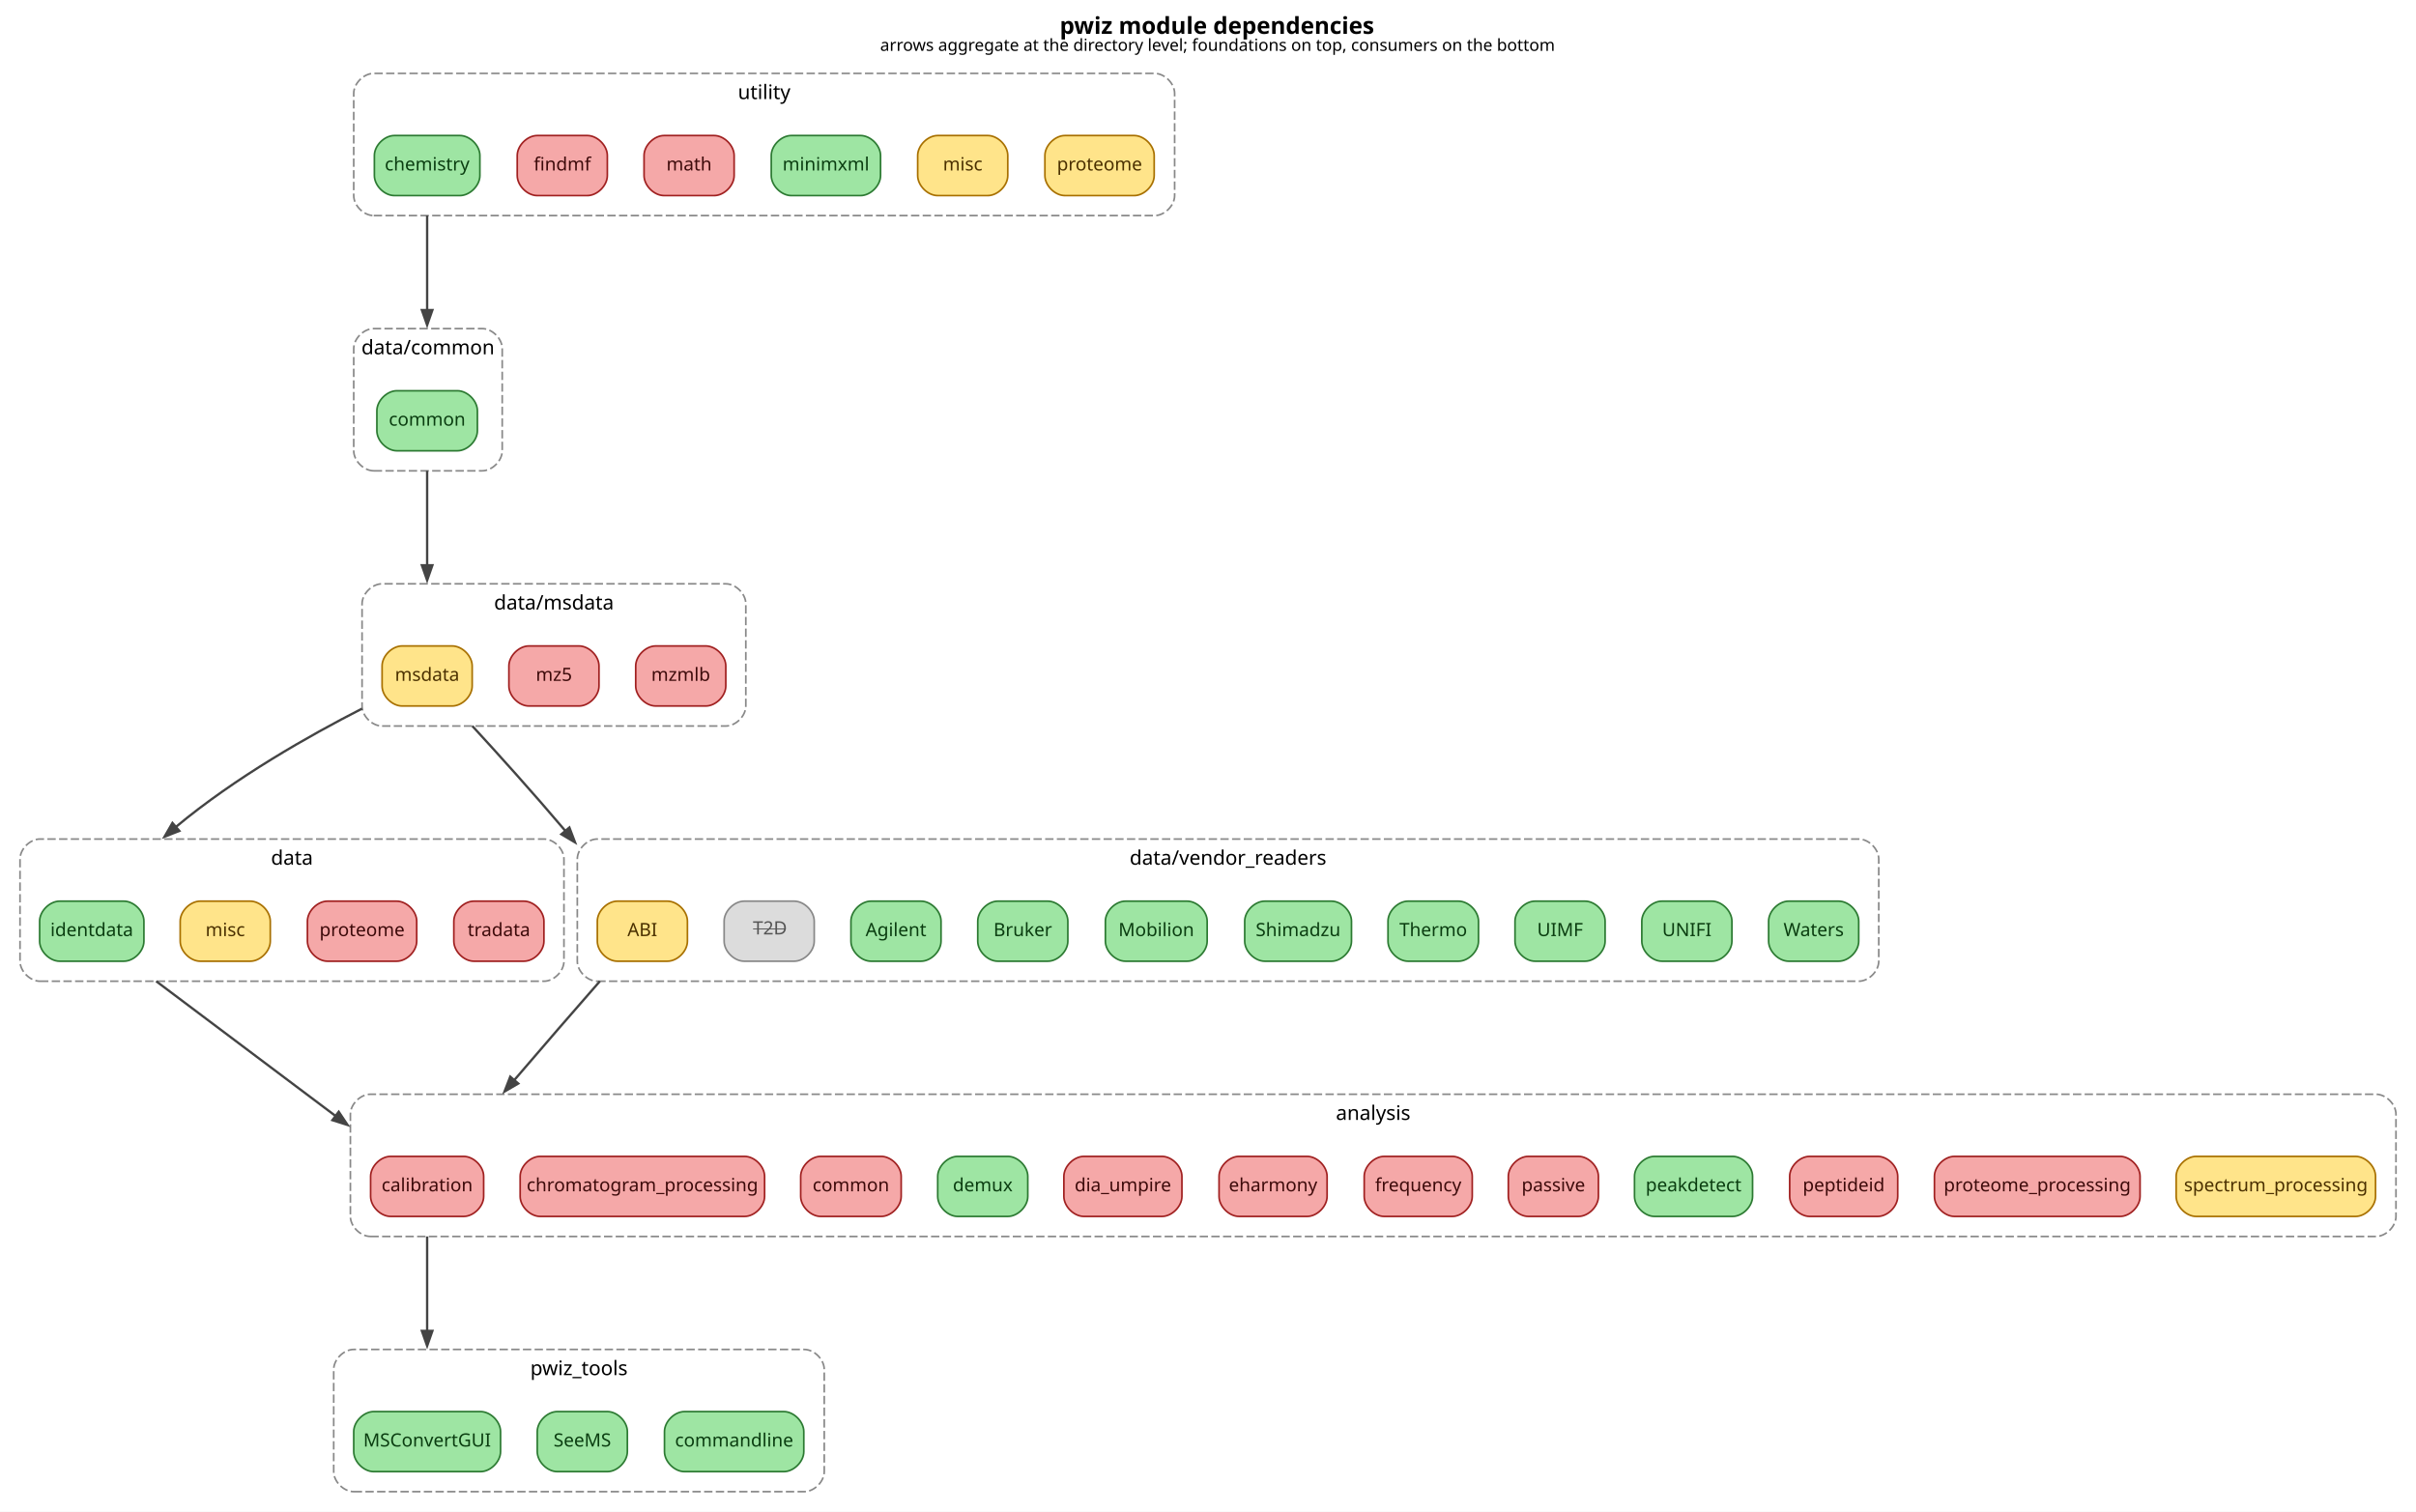
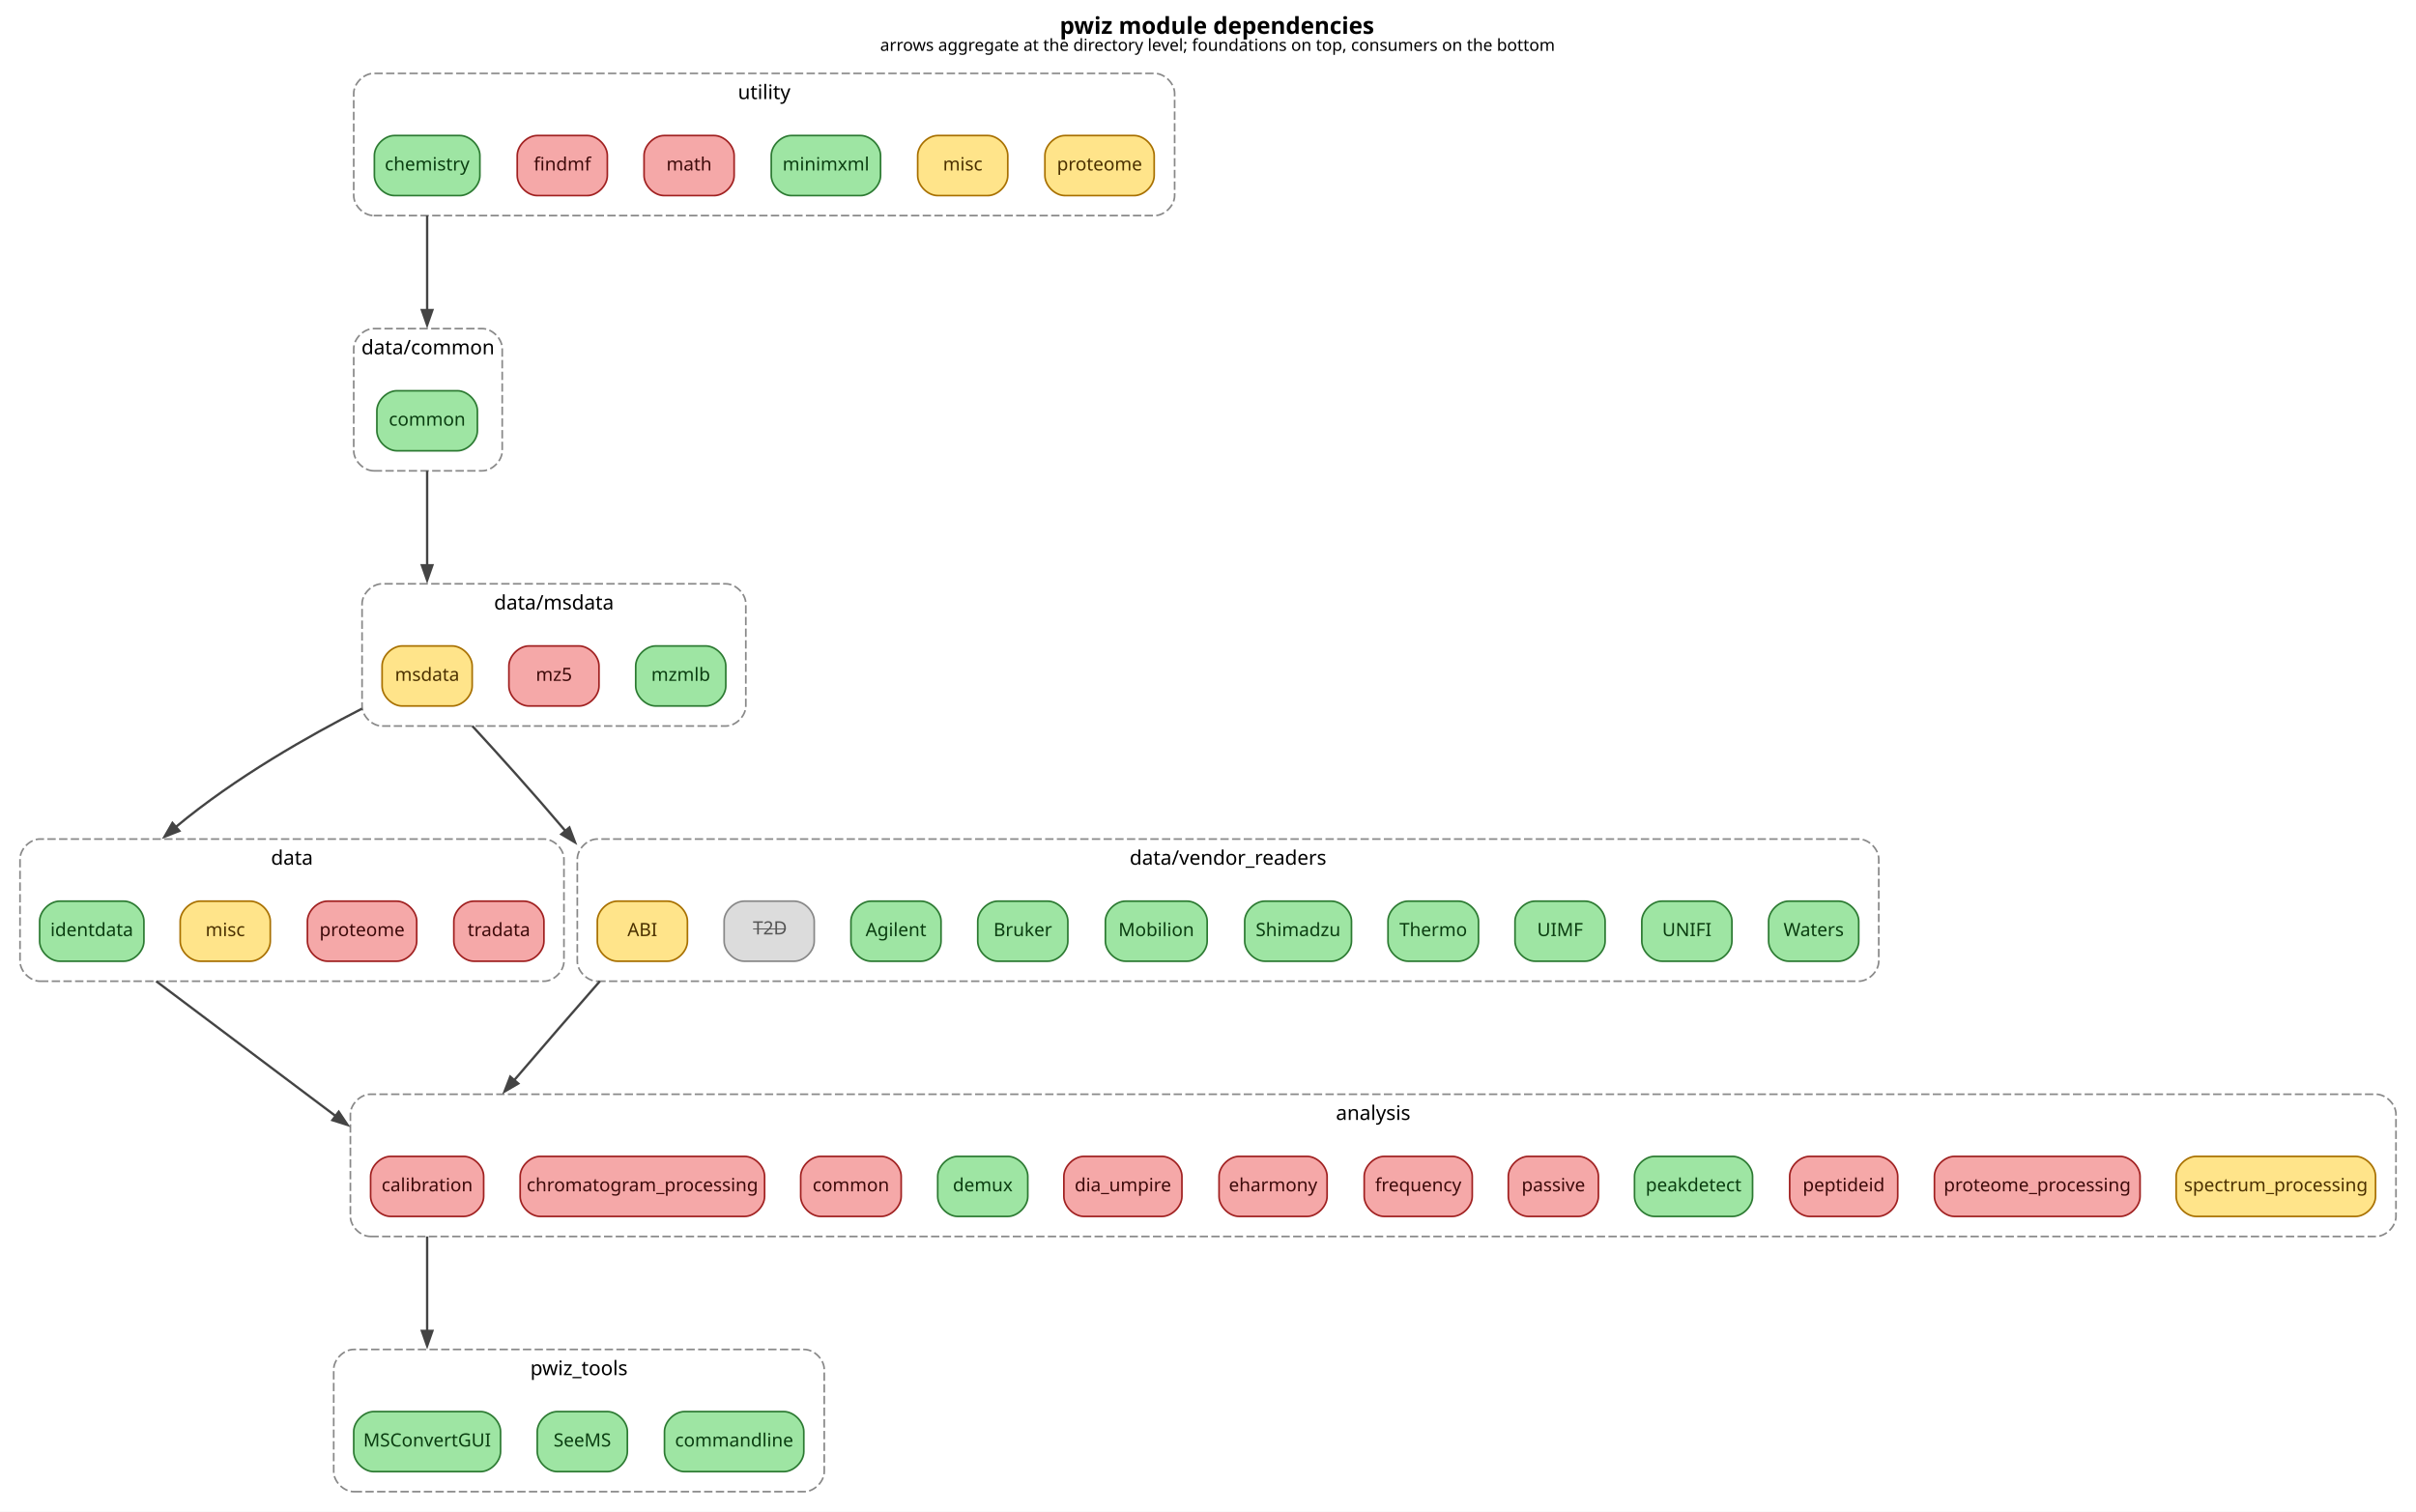
<svg xmlns="http://www.w3.org/2000/svg" width="1448pt" height="906pt" viewBox="0.00 0.00 1448.00 906.00">
  <g id="graph0" class="graph" transform="scale(1 1) rotate(0) translate(4 902.25)">
    <polygon fill="white" stroke="none" points="-4,4 -4,-902.25 1444,-902.25 1444,4 -4,4" />
    <text xml:space="preserve" text-anchor="start" x="631.12" y="-881.95" font-family="Segoe UI" font-weight="bold" font-size="14.00">pwiz module dependencies</text>
    <text xml:space="preserve" text-anchor="start" x="523.5" y="-871.75" font-family="Segoe UI" font-size="10.00">arrows aggregate at the directory level; foundations on top, consumers on the bottom</text>
    <g id="clust1" class="cluster">
      <path fill="none" stroke="#888888" stroke-dasharray="5,2" d="M218,-161C218,-161 1420,-161 1420,-161 1426,-161 1432,-167 1432,-173 1432,-173 1432,-234.25 1432,-234.25 1432,-240.25 1426,-246.25 1420,-246.25 1420,-246.25 218,-246.25 218,-246.25 212,-246.25 206,-240.25 206,-234.25 206,-234.25 206,-173 206,-173 206,-167 212,-161 218,-161" />
      <text xml:space="preserve" text-anchor="middle" x="819" y="-230.85" font-family="Segoe UI" font-size="12.00">analysis</text>
    </g>
    <g id="clust2" class="cluster">
      <path fill="none" stroke="#888888" stroke-dasharray="5,2" d="M20,-314C20,-314 322,-314 322,-314 328,-314 334,-320 334,-326 334,-326 334,-387.25 334,-387.25 334,-393.25 328,-399.25 322,-399.25 322,-399.25 20,-399.25 20,-399.25 14,-399.25 8,-393.25 8,-387.25 8,-387.25 8,-326 8,-326 8,-320 14,-314 20,-314" />
      <text xml:space="preserve" text-anchor="middle" x="171" y="-383.85" font-family="Segoe UI" font-size="12.00">data</text>
    </g>
    <g id="clust3" class="cluster">
      <path fill="none" stroke="#888888" stroke-dasharray="5,2" d="M220,-620C220,-620 285,-620 285,-620 291,-620 297,-626 297,-632 297,-632 297,-693.25 297,-693.25 297,-699.25 291,-705.25 285,-705.25 285,-705.25 220,-705.25 220,-705.25 214,-705.25 208,-699.25 208,-693.25 208,-693.25 208,-632 208,-632 208,-626 214,-620 220,-620" />
      <text xml:space="preserve" text-anchor="middle" x="252.5" y="-689.85" font-family="Segoe UI" font-size="12.00">data/common</text>
    </g>
    <g id="clust4" class="cluster">
      <path fill="none" stroke="#888888" stroke-dasharray="5,2" d="M225,-467C225,-467 431,-467 431,-467 437,-467 443,-473 443,-479 443,-479 443,-540.25 443,-540.25 443,-546.25 437,-552.25 431,-552.25 431,-552.25 225,-552.25 225,-552.25 219,-552.25 213,-546.25 213,-540.25 213,-540.25 213,-479 213,-479 213,-473 219,-467 225,-467" />
      <text xml:space="preserve" text-anchor="middle" x="328" y="-536.85" font-family="Segoe UI" font-size="12.00">data/msdata</text>
    </g>
    <g id="clust5" class="cluster">
      <path fill="none" stroke="#888888" stroke-dasharray="5,2" d="M354,-314C354,-314 1110,-314 1110,-314 1116,-314 1122,-320 1122,-326 1122,-326 1122,-387.25 1122,-387.25 1122,-393.25 1116,-399.25 1110,-399.25 1110,-399.25 354,-399.25 354,-399.25 348,-399.25 342,-393.25 342,-387.25 342,-387.25 342,-326 342,-326 342,-320 348,-314 354,-314" />
      <text xml:space="preserve" text-anchor="middle" x="732" y="-383.85" font-family="Segoe UI" font-size="12.00">data/vendor_readers</text>
    </g>
    <g id="clust6" class="cluster">
      <path fill="none" stroke="#888888" stroke-dasharray="5,2" d="M208,-8C208,-8 478,-8 478,-8 484,-8 490,-14 490,-20 490,-20 490,-81.25 490,-81.25 490,-87.25 484,-93.25 478,-93.25 478,-93.25 208,-93.25 208,-93.25 202,-93.25 196,-87.25 196,-81.25 196,-81.25 196,-20 196,-20 196,-14 202,-8 208,-8" />
      <text xml:space="preserve" text-anchor="middle" x="343" y="-77.85" font-family="Segoe UI" font-size="12.00">pwiz_tools</text>
    </g>
    <g id="clust7" class="cluster">
      <path fill="none" stroke="#888888" stroke-dasharray="5,2" d="M220,-773C220,-773 688,-773 688,-773 694,-773 700,-779 700,-785 700,-785 700,-846.25 700,-846.25 700,-852.25 694,-858.25 688,-858.25 688,-858.25 220,-858.25 220,-858.25 214,-858.25 208,-852.25 208,-846.25 208,-846.25 208,-785 208,-785 208,-779 214,-773 220,-773" />
      <text xml:space="preserve" text-anchor="middle" x="454" y="-842.85" font-family="Segoe UI" font-size="12.00">utility</text>
    </g>
    <g id="node1" class="node">
      <path fill="#f5a8a8" stroke="#a02020" d="M273.88,-209C273.88,-209 230.12,-209 230.12,-209 224.12,-209 218.12,-203 218.12,-197 218.12,-197 218.12,-185 218.12,-185 218.12,-179 224.12,-173 230.12,-173 230.12,-173 273.88,-173 273.88,-173 279.88,-173 285.88,-179 285.88,-185 285.88,-185 285.88,-197 285.88,-197 285.88,-203 279.88,-209 273.88,-209" />
      <text xml:space="preserve" text-anchor="middle" x="252" y="-188.05" font-family="Segoe UI" font-size="11.00" fill="#3d0a0a">calibration</text>
    </g>
    <g id="node31" class="node">
      <path fill="#9ee5a3" stroke="#2c7a32" d="M284,-56C284,-56 220,-56 220,-56 214,-56 208,-50 208,-44 208,-44 208,-32 208,-32 208,-26 214,-20 220,-20 220,-20 284,-20 284,-20 290,-20 296,-26 296,-32 296,-32 296,-44 296,-44 296,-50 290,-56 284,-56" />
      <text xml:space="preserve" text-anchor="middle" x="252" y="-35.05" font-family="Segoe UI" font-size="11.00" fill="#0a3d10">MSConvertGUI</text>
    </g>
    <g id="edge7" class="edge">
      <path fill="none" stroke="#444444" stroke-width="1.4" d="M252,-161C252,-144.86 252,-124.06 252,-104.23" />
      <polygon fill="#444444" stroke="#444444" stroke-width="1.4" points="255.15,-104.37 252,-95.37 248.85,-104.37 255.15,-104.37" />
    </g>
    <g id="node2" class="node">
      <path fill="#f5a8a8" stroke="#a02020" d="M442.25,-209C442.25,-209 319.75,-209 319.75,-209 313.75,-209 307.75,-203 307.75,-197 307.75,-197 307.75,-185 307.75,-185 307.75,-179 313.75,-173 319.75,-173 319.75,-173 442.25,-173 442.25,-173 448.25,-173 454.25,-179 454.25,-185 454.25,-185 454.25,-197 454.25,-197 454.25,-203 448.25,-209 442.25,-209" />
      <text xml:space="preserve" text-anchor="middle" x="381" y="-188.05" font-family="Segoe UI" font-size="11.00" fill="#3d0a0a">chromatogram_processing</text>
    </g>
    <g id="node3" class="node">
      <path fill="#f5a8a8" stroke="#a02020" d="M524.12,-209C524.12,-209 487.88,-209 487.88,-209 481.88,-209 475.88,-203 475.88,-197 475.88,-197 475.88,-185 475.88,-185 475.88,-179 481.88,-173 487.88,-173 487.88,-173 524.12,-173 524.12,-173 530.12,-173 536.12,-179 536.12,-185 536.12,-185 536.12,-197 536.12,-197 536.12,-203 530.12,-209 524.12,-209" />
      <text xml:space="preserve" text-anchor="middle" x="506" y="-188.05" font-family="Segoe UI" font-size="11.00" fill="#3d0a0a">common</text>
    </g>
    <g id="node4" class="node">
      <path fill="#9ee5a3" stroke="#2c7a32" d="M600,-209C600,-209 570,-209 570,-209 564,-209 558,-203 558,-197 558,-197 558,-185 558,-185 558,-179 564,-173 570,-173 570,-173 600,-173 600,-173 606,-173 612,-179 612,-185 612,-185 612,-197 612,-197 612,-203 606,-209 600,-209" />
      <text xml:space="preserve" text-anchor="middle" x="585" y="-188.05" font-family="Segoe UI" font-size="11.00" fill="#0a3d10">demux</text>
    </g>
    <g id="node5" class="node">
      <path fill="#f5a8a8" stroke="#a02020" d="M692.38,-209C692.38,-209 645.62,-209 645.62,-209 639.62,-209 633.62,-203 633.62,-197 633.62,-197 633.62,-185 633.62,-185 633.62,-179 639.62,-173 645.62,-173 645.62,-173 692.38,-173 692.38,-173 698.38,-173 704.38,-179 704.38,-185 704.38,-185 704.38,-197 704.38,-197 704.38,-203 698.38,-209 692.38,-209" />
      <text xml:space="preserve" text-anchor="middle" x="669" y="-188.05" font-family="Segoe UI" font-size="11.00" fill="#3d0a0a">dia_umpire</text>
    </g>
    <g id="node6" class="node">
      <path fill="#f5a8a8" stroke="#a02020" d="M779.38,-209C779.38,-209 738.62,-209 738.62,-209 732.62,-209 726.62,-203 726.62,-197 726.62,-197 726.62,-185 726.62,-185 726.62,-179 732.62,-173 738.62,-173 738.62,-173 779.38,-173 779.38,-173 785.38,-173 791.38,-179 791.38,-185 791.38,-185 791.38,-197 791.38,-197 791.38,-203 785.38,-209 779.38,-209" />
      <text xml:space="preserve" text-anchor="middle" x="759" y="-188.05" font-family="Segoe UI" font-size="11.00" fill="#3d0a0a">eharmony</text>
    </g>
    <g id="node7" class="node">
      <path fill="#f5a8a8" stroke="#a02020" d="M866.38,-209C866.38,-209 825.62,-209 825.62,-209 819.62,-209 813.62,-203 813.62,-197 813.62,-197 813.62,-185 813.62,-185 813.62,-179 819.62,-173 825.62,-173 825.62,-173 866.38,-173 866.38,-173 872.38,-173 878.38,-179 878.38,-185 878.38,-185 878.38,-197 878.38,-197 878.38,-203 872.38,-209 866.38,-209" />
      <text xml:space="preserve" text-anchor="middle" x="846" y="-188.05" font-family="Segoe UI" font-size="11.00" fill="#3d0a0a">frequency</text>
    </g>
    <g id="node8" class="node">
      <path fill="#f5a8a8" stroke="#a02020" d="M942,-209C942,-209 912,-209 912,-209 906,-209 900,-203 900,-197 900,-197 900,-185 900,-185 900,-179 906,-173 912,-173 912,-173 942,-173 942,-173 948,-173 954,-179 954,-185 954,-185 954,-197 954,-197 954,-203 948,-209 942,-209" />
      <text xml:space="preserve" text-anchor="middle" x="927" y="-188.05" font-family="Segoe UI" font-size="11.00" fill="#3d0a0a">passive</text>
    </g>
    <g id="node9" class="node">
      <path fill="#9ee5a3" stroke="#2c7a32" d="M1034.38,-209C1034.38,-209 987.62,-209 987.62,-209 981.62,-209 975.62,-203 975.62,-197 975.62,-197 975.62,-185 975.62,-185 975.62,-179 981.62,-173 987.62,-173 987.62,-173 1034.38,-173 1034.38,-173 1040.38,-173 1046.38,-179 1046.38,-185 1046.38,-185 1046.38,-197 1046.38,-197 1046.38,-203 1040.38,-209 1034.38,-209" />
      <text xml:space="preserve" text-anchor="middle" x="1011" y="-188.05" font-family="Segoe UI" font-size="11.00" fill="#0a3d10">peakdetect</text>
    </g>
    <g id="node10" class="node">
      <path fill="#f5a8a8" stroke="#a02020" d="M1121.38,-209C1121.38,-209 1080.62,-209 1080.62,-209 1074.62,-209 1068.62,-203 1068.62,-197 1068.62,-197 1068.62,-185 1068.62,-185 1068.62,-179 1074.62,-173 1080.62,-173 1080.62,-173 1121.38,-173 1121.38,-173 1127.38,-173 1133.38,-179 1133.38,-185 1133.38,-185 1133.38,-197 1133.38,-197 1133.38,-203 1127.38,-209 1121.38,-209" />
      <text xml:space="preserve" text-anchor="middle" x="1101" y="-188.05" font-family="Segoe UI" font-size="11.00" fill="#3d0a0a">peptideid</text>
    </g>
    <g id="node11" class="node">
      <path fill="#f5a8a8" stroke="#a02020" d="M1266.62,-209C1266.62,-209 1167.38,-209 1167.38,-209 1161.38,-209 1155.38,-203 1155.38,-197 1155.38,-197 1155.38,-185 1155.38,-185 1155.38,-179 1161.38,-173 1167.38,-173 1167.38,-173 1266.62,-173 1266.62,-173 1272.62,-173 1278.62,-179 1278.62,-185 1278.62,-185 1278.62,-197 1278.62,-197 1278.62,-203 1272.62,-209 1266.62,-209" />
      <text xml:space="preserve" text-anchor="middle" x="1217" y="-188.05" font-family="Segoe UI" font-size="11.00" fill="#3d0a0a">proteome_processing</text>
    </g>
    <g id="node12" class="node">
      <path fill="#ffe48a" stroke="#a87000" d="M1407.75,-209C1407.75,-209 1312.25,-209 1312.25,-209 1306.25,-209 1300.25,-203 1300.25,-197 1300.25,-197 1300.25,-185 1300.25,-185 1300.25,-179 1306.25,-173 1312.25,-173 1312.25,-173 1407.75,-173 1407.75,-173 1413.75,-173 1419.75,-179 1419.75,-185 1419.75,-185 1419.75,-197 1419.75,-197 1419.75,-203 1413.75,-209 1407.75,-209" />
      <text xml:space="preserve" text-anchor="middle" x="1360" y="-188.05" font-family="Segoe UI" font-size="11.00" fill="#4a3000">spectrum_processing</text>
    </g>
    <g id="node13" class="node">
      <path fill="#9ee5a3" stroke="#2c7a32" d="M70.25,-362C70.25,-362 31.75,-362 31.75,-362 25.75,-362 19.75,-356 19.75,-350 19.75,-350 19.75,-338 19.75,-338 19.75,-332 25.75,-326 31.75,-326 31.75,-326 70.25,-326 70.25,-326 76.25,-326 82.25,-332 82.25,-338 82.25,-338 82.25,-350 82.25,-350 82.25,-356 76.25,-362 70.25,-362" />
      <text xml:space="preserve" text-anchor="middle" x="51" y="-341.05" font-family="Segoe UI" font-size="11.00" fill="#0a3d10">identdata</text>
    </g>
    <g id="edge1" class="edge">
      <path fill="none" stroke="#444444" stroke-width="1.4" d="M89.6,-314C120.16,-291.05 163.22,-258.7 197.32,-233.07" />
      <polygon fill="#444444" stroke="#444444" stroke-width="1.4" points="199.01,-235.75 204.31,-227.83 195.22,-230.71 199.01,-235.75" />
    </g>
    <g id="node14" class="node">
      <path fill="#ffe48a" stroke="#a87000" d="M146,-362C146,-362 116,-362 116,-362 110,-362 104,-356 104,-350 104,-350 104,-338 104,-338 104,-332 110,-326 116,-326 116,-326 146,-326 146,-326 152,-326 158,-332 158,-338 158,-338 158,-350 158,-350 158,-356 152,-362 146,-362" />
      <text xml:space="preserve" text-anchor="middle" x="131" y="-341.05" font-family="Segoe UI" font-size="11.00" fill="#4a3000">misc</text>
    </g>
    <g id="node15" class="node">
      <path fill="#f5a8a8" stroke="#a02020" d="M233.75,-362C233.75,-362 192.25,-362 192.25,-362 186.25,-362 180.25,-356 180.25,-350 180.25,-350 180.25,-338 180.25,-338 180.25,-332 186.25,-326 192.25,-326 192.25,-326 233.75,-326 233.75,-326 239.75,-326 245.75,-332 245.75,-338 245.75,-338 245.75,-350 245.75,-350 245.75,-356 239.75,-362 233.75,-362" />
      <text xml:space="preserve" text-anchor="middle" x="213" y="-341.05" font-family="Segoe UI" font-size="11.00" fill="#3d0a0a">proteome</text>
    </g>
    <g id="node16" class="node">
      <path fill="#f5a8a8" stroke="#a02020" d="M310,-362C310,-362 280,-362 280,-362 274,-362 268,-356 268,-350 268,-350 268,-338 268,-338 268,-332 274,-326 280,-326 280,-326 310,-326 310,-326 316,-326 322,-332 322,-338 322,-338 322,-350 322,-350 322,-356 316,-362 310,-362" />
      <text xml:space="preserve" text-anchor="middle" x="295" y="-341.05" font-family="Segoe UI" font-size="11.00" fill="#3d0a0a">tradata</text>
    </g>
    <g id="node17" class="node">
      <path fill="#9ee5a3" stroke="#2c7a32" d="M270.12,-668C270.12,-668 233.88,-668 233.88,-668 227.88,-668 221.88,-662 221.88,-656 221.88,-656 221.88,-644 221.88,-644 221.88,-638 227.88,-632 233.88,-632 233.88,-632 270.12,-632 270.12,-632 276.12,-632 282.12,-638 282.12,-644 282.12,-644 282.12,-656 282.12,-656 282.12,-662 276.12,-668 270.12,-668" />
      <text xml:space="preserve" text-anchor="middle" x="252" y="-647.05" font-family="Segoe UI" font-size="11.00" fill="#0a3d10">common</text>
    </g>
    <g id="node18" class="node">
      <path fill="#ffe48a" stroke="#a87000" d="M267,-515C267,-515 237,-515 237,-515 231,-515 225,-509 225,-503 225,-503 225,-491 225,-491 225,-485 231,-479 237,-479 237,-479 267,-479 267,-479 273,-479 279,-485 279,-491 279,-491 279,-503 279,-503 279,-509 273,-515 267,-515" />
      <text xml:space="preserve" text-anchor="middle" x="252" y="-494.05" font-family="Segoe UI" font-size="11.00" fill="#4a3000">msdata</text>
    </g>
    <g id="edge5" class="edge">
      <path fill="none" stroke="#444444" stroke-width="1.4" d="M252,-620C252,-603.86 252,-583.06 252,-563.23" />
      <polygon fill="#444444" stroke="#444444" stroke-width="1.4" points="255.15,-563.37 252,-554.37 248.85,-563.37 255.15,-563.37" />
    </g>
    <g id="edge3" class="edge">
      <path fill="none" stroke="#444444" stroke-width="1.4" d="M213,-477.42C181.6,-461.39 136.99,-436.18 101.41,-406.5" />
      <polygon fill="#444444" stroke="#444444" stroke-width="1.4" points="103.48,-404.13 94.6,-400.63 99.36,-408.9 103.48,-404.13" />
    </g>
    <g id="node21" class="node">
      <path fill="#ffe48a" stroke="#a87000" d="M396,-362C396,-362 366,-362 366,-362 360,-362 354,-356 354,-350 354,-350 354,-338 354,-338 354,-332 360,-326 366,-326 366,-326 396,-326 396,-326 402,-326 408,-332 408,-338 408,-338 408,-350 408,-350 408,-356 402,-362 396,-362" />
      <text xml:space="preserve" text-anchor="middle" x="381" y="-341.05" font-family="Segoe UI" font-size="11.00" fill="#4a3000">ABI</text>
    </g>
    <g id="edge6" class="edge">
      <path fill="none" stroke="#444444" stroke-width="1.4" d="M279.09,-467C294.8,-449.94 315.23,-427.28 335.07,-403.87" />
      <polygon fill="#444444" stroke="#444444" stroke-width="1.4" points="337.26,-406.16 340.64,-397.25 332.44,-402.11 337.26,-406.16" />
    </g>
    <g id="node19" class="node">
      <path fill="#f5a8a8" stroke="#a02020" d="M343,-515C343,-515 313,-515 313,-515 307,-515 301,-509 301,-503 301,-503 301,-491 301,-491 301,-485 307,-479 313,-479 313,-479 343,-479 343,-479 349,-479 355,-485 355,-491 355,-491 355,-503 355,-503 355,-509 349,-515 343,-515" />
      <text xml:space="preserve" text-anchor="middle" x="328" y="-494.05" font-family="Segoe UI" font-size="11.00" fill="#3d0a0a">mz5</text>
    </g>
    <g id="node20" class="node">
-       <path fill="#f5a8a8" stroke="#a02020" d="M419,-515C419,-515 389,-515 389,-515 383,-515 377,-509 377,-503 377,-503 377,-491 377,-491 377,-485 383,-479 389,-479 389,-479 419,-479 419,-479 425,-479 431,-485 431,-491 431,-491 431,-503 431,-503 431,-509 425,-515 419,-515" />
-       <text xml:space="preserve" text-anchor="middle" x="404" y="-494.05" font-family="Segoe UI" font-size="11.00" fill="#3d0a0a">mzmlb</text>
+       <path fill="#9ee5a3" stroke="#2c7a32" d="M419,-515C419,-515 389,-515 389,-515 383,-515 377,-509 377,-503 377,-503 377,-491 377,-491 377,-485 383,-479 389,-479 389,-479 419,-479 419,-479 425,-479 431,-485 431,-491 431,-491 431,-503 431,-503 431,-509 425,-515 419,-515" />
+       <text xml:space="preserve" text-anchor="middle" x="404" y="-494.05" font-family="Segoe UI" font-size="11.00" fill="#0a3d10">mzmlb</text>
    </g>
    <g id="edge2" class="edge">
      <path fill="none" stroke="#444444" stroke-width="1.4" d="M355.52,-314C340.78,-297.14 321.7,-275.2 304.07,-254.55" />
      <polygon fill="#444444" stroke="#444444" stroke-width="1.4" points="306.61,-252.67 298.37,-247.86 301.81,-256.76 306.61,-252.67" />
    </g>
    <g id="node22" class="node">
      <path fill="#dcdcdc" stroke="#888888" d="M472,-362C472,-362 442,-362 442,-362 436,-362 430,-356 430,-350 430,-350 430,-338 430,-338 430,-332 436,-326 442,-326 442,-326 472,-326 472,-326 478,-326 484,-332 484,-338 484,-338 484,-350 484,-350 484,-356 478,-362 472,-362" />
      <text xml:space="preserve" text-anchor="start" x="447.25" y="-342.05" font-family="Segoe UI" text-decoration="line-through" font-size="11.00" fill="#555555">T2D</text>
    </g>
    <g id="node23" class="node">
      <path fill="#9ee5a3" stroke="#2c7a32" d="M548,-362C548,-362 518,-362 518,-362 512,-362 506,-356 506,-350 506,-350 506,-338 506,-338 506,-332 512,-326 518,-326 518,-326 548,-326 548,-326 554,-326 560,-332 560,-338 560,-338 560,-350 560,-350 560,-356 554,-362 548,-362" />
      <text xml:space="preserve" text-anchor="middle" x="533" y="-341.05" font-family="Segoe UI" font-size="11.00" fill="#0a3d10">Agilent</text>
    </g>
    <g id="node24" class="node">
      <path fill="#9ee5a3" stroke="#2c7a32" d="M624,-362C624,-362 594,-362 594,-362 588,-362 582,-356 582,-350 582,-350 582,-338 582,-338 582,-332 588,-326 594,-326 594,-326 624,-326 624,-326 630,-326 636,-332 636,-338 636,-338 636,-350 636,-350 636,-356 630,-362 624,-362" />
      <text xml:space="preserve" text-anchor="middle" x="609" y="-341.05" font-family="Segoe UI" font-size="11.00" fill="#0a3d10">Bruker</text>
    </g>
    <g id="node25" class="node">
      <path fill="#9ee5a3" stroke="#2c7a32" d="M707.5,-362C707.5,-362 670.5,-362 670.5,-362 664.5,-362 658.5,-356 658.5,-350 658.5,-350 658.5,-338 658.5,-338 658.5,-332 664.5,-326 670.5,-326 670.5,-326 707.5,-326 707.5,-326 713.5,-326 719.5,-332 719.5,-338 719.5,-338 719.5,-350 719.5,-350 719.5,-356 713.5,-362 707.5,-362" />
      <text xml:space="preserve" text-anchor="middle" x="689" y="-341.05" font-family="Segoe UI" font-size="11.00" fill="#0a3d10">Mobilion</text>
    </g>
    <g id="node26" class="node">
      <path fill="#9ee5a3" stroke="#2c7a32" d="M794,-362C794,-362 754,-362 754,-362 748,-362 742,-356 742,-350 742,-350 742,-338 742,-338 742,-332 748,-326 754,-326 754,-326 794,-326 794,-326 800,-326 806,-332 806,-338 806,-338 806,-350 806,-350 806,-356 800,-362 794,-362" />
      <text xml:space="preserve" text-anchor="middle" x="774" y="-341.05" font-family="Segoe UI" font-size="11.00" fill="#0a3d10">Shimadzu</text>
    </g>
    <g id="node27" class="node">
      <path fill="#9ee5a3" stroke="#2c7a32" d="M870.12,-362C870.12,-362 839.88,-362 839.88,-362 833.88,-362 827.88,-356 827.88,-350 827.88,-350 827.88,-338 827.88,-338 827.88,-332 833.88,-326 839.88,-326 839.88,-326 870.12,-326 870.12,-326 876.12,-326 882.12,-332 882.12,-338 882.12,-338 882.12,-350 882.12,-350 882.12,-356 876.12,-362 870.12,-362" />
      <text xml:space="preserve" text-anchor="middle" x="855" y="-341.05" font-family="Segoe UI" font-size="11.00" fill="#0a3d10">Thermo</text>
    </g>
    <g id="node28" class="node">
      <path fill="#9ee5a3" stroke="#2c7a32" d="M946,-362C946,-362 916,-362 916,-362 910,-362 904,-356 904,-350 904,-350 904,-338 904,-338 904,-332 910,-326 916,-326 916,-326 946,-326 946,-326 952,-326 958,-332 958,-338 958,-338 958,-350 958,-350 958,-356 952,-362 946,-362" />
      <text xml:space="preserve" text-anchor="middle" x="931" y="-341.05" font-family="Segoe UI" font-size="11.00" fill="#0a3d10">UIMF</text>
    </g>
    <g id="node29" class="node">
      <path fill="#9ee5a3" stroke="#2c7a32" d="M1022,-362C1022,-362 992,-362 992,-362 986,-362 980,-356 980,-350 980,-350 980,-338 980,-338 980,-332 986,-326 992,-326 992,-326 1022,-326 1022,-326 1028,-326 1034,-332 1034,-338 1034,-338 1034,-350 1034,-350 1034,-356 1028,-362 1022,-362" />
      <text xml:space="preserve" text-anchor="middle" x="1007" y="-341.05" font-family="Segoe UI" font-size="11.00" fill="#0a3d10">UNIFI</text>
    </g>
    <g id="node30" class="node">
      <path fill="#9ee5a3" stroke="#2c7a32" d="M1098,-362C1098,-362 1068,-362 1068,-362 1062,-362 1056,-356 1056,-350 1056,-350 1056,-338 1056,-338 1056,-332 1062,-326 1068,-326 1068,-326 1098,-326 1098,-326 1104,-326 1110,-332 1110,-338 1110,-338 1110,-350 1110,-350 1110,-356 1104,-362 1098,-362" />
      <text xml:space="preserve" text-anchor="middle" x="1083" y="-341.05" font-family="Segoe UI" font-size="11.00" fill="#0a3d10">Waters</text>
    </g>
    <g id="node32" class="node">
      <path fill="#9ee5a3" stroke="#2c7a32" d="M360,-56C360,-56 330,-56 330,-56 324,-56 318,-50 318,-44 318,-44 318,-32 318,-32 318,-26 324,-20 330,-20 330,-20 360,-20 360,-20 366,-20 372,-26 372,-32 372,-32 372,-44 372,-44 372,-50 366,-56 360,-56" />
      <text xml:space="preserve" text-anchor="middle" x="345" y="-35.05" font-family="Segoe UI" font-size="11.00" fill="#0a3d10">SeeMS</text>
    </g>
    <g id="node33" class="node">
      <path fill="#9ee5a3" stroke="#2c7a32" d="M465.75,-56C465.75,-56 406.25,-56 406.25,-56 400.25,-56 394.25,-50 394.25,-44 394.25,-44 394.25,-32 394.25,-32 394.25,-26 400.25,-20 406.25,-20 406.25,-20 465.75,-20 465.75,-20 471.75,-20 477.75,-26 477.75,-32 477.75,-32 477.75,-44 477.75,-44 477.75,-50 471.75,-56 465.75,-56" />
      <text xml:space="preserve" text-anchor="middle" x="436" y="-35.05" font-family="Segoe UI" font-size="11.00" fill="#0a3d10">commandline</text>
    </g>
    <g id="node34" class="node">
      <path fill="#9ee5a3" stroke="#2c7a32" d="M271.62,-821C271.62,-821 232.38,-821 232.38,-821 226.38,-821 220.38,-815 220.38,-809 220.38,-809 220.38,-797 220.38,-797 220.38,-791 226.38,-785 232.38,-785 232.38,-785 271.62,-785 271.62,-785 277.62,-785 283.62,-791 283.62,-797 283.62,-797 283.62,-809 283.62,-809 283.62,-815 277.62,-821 271.62,-821" />
      <text xml:space="preserve" text-anchor="middle" x="252" y="-800.05" font-family="Segoe UI" font-size="11.00" fill="#0a3d10">chemistry</text>
    </g>
    <g id="edge4" class="edge">
      <path fill="none" stroke="#444444" stroke-width="1.4" d="M252,-773C252,-756.86 252,-736.06 252,-716.23" />
      <polygon fill="#444444" stroke="#444444" stroke-width="1.4" points="255.15,-716.37 252,-707.37 248.85,-716.37 255.15,-716.37" />
    </g>
    <g id="node35" class="node">
      <path fill="#f5a8a8" stroke="#a02020" d="M348,-821C348,-821 318,-821 318,-821 312,-821 306,-815 306,-809 306,-809 306,-797 306,-797 306,-791 312,-785 318,-785 318,-785 348,-785 348,-785 354,-785 360,-791 360,-797 360,-797 360,-809 360,-809 360,-815 354,-821 348,-821" />
      <text xml:space="preserve" text-anchor="middle" x="333" y="-800.05" font-family="Segoe UI" font-size="11.00" fill="#3d0a0a">findmf</text>
    </g>
    <g id="node36" class="node">
      <path fill="#f5a8a8" stroke="#a02020" d="M424,-821C424,-821 394,-821 394,-821 388,-821 382,-815 382,-809 382,-809 382,-797 382,-797 382,-791 388,-785 394,-785 394,-785 424,-785 424,-785 430,-785 436,-791 436,-797 436,-797 436,-809 436,-809 436,-815 430,-821 424,-821" />
      <text xml:space="preserve" text-anchor="middle" x="409" y="-800.05" font-family="Segoe UI" font-size="11.00" fill="#3d0a0a">math</text>
    </g>
    <g id="node37" class="node">
      <path fill="#9ee5a3" stroke="#2c7a32" d="M511.75,-821C511.75,-821 470.25,-821 470.25,-821 464.25,-821 458.25,-815 458.25,-809 458.25,-809 458.25,-797 458.25,-797 458.25,-791 464.25,-785 470.25,-785 470.25,-785 511.75,-785 511.75,-785 517.75,-785 523.75,-791 523.75,-797 523.75,-797 523.75,-809 523.75,-809 523.75,-815 517.75,-821 511.75,-821" />
      <text xml:space="preserve" text-anchor="middle" x="491" y="-800.05" font-family="Segoe UI" font-size="11.00" fill="#0a3d10">minimxml</text>
    </g>
    <g id="node38" class="node">
      <path fill="#ffe48a" stroke="#a87000" d="M588,-821C588,-821 558,-821 558,-821 552,-821 546,-815 546,-809 546,-809 546,-797 546,-797 546,-791 552,-785 558,-785 558,-785 588,-785 588,-785 594,-785 600,-791 600,-797 600,-797 600,-809 600,-809 600,-815 594,-821 588,-821" />
      <text xml:space="preserve" text-anchor="middle" x="573" y="-800.05" font-family="Segoe UI" font-size="11.00" fill="#4a3000">misc</text>
    </g>
    <g id="node39" class="node">
      <path fill="#ffe48a" stroke="#a87000" d="M675.75,-821C675.75,-821 634.25,-821 634.25,-821 628.25,-821 622.25,-815 622.25,-809 622.25,-809 622.25,-797 622.25,-797 622.25,-791 628.25,-785 634.25,-785 634.25,-785 675.75,-785 675.75,-785 681.75,-785 687.75,-791 687.75,-797 687.75,-797 687.75,-809 687.75,-809 687.75,-815 681.75,-821 675.75,-821" />
      <text xml:space="preserve" text-anchor="middle" x="655" y="-800.05" font-family="Segoe UI" font-size="11.00" fill="#4a3000">proteome</text>
    </g>
  </g>
</svg>
